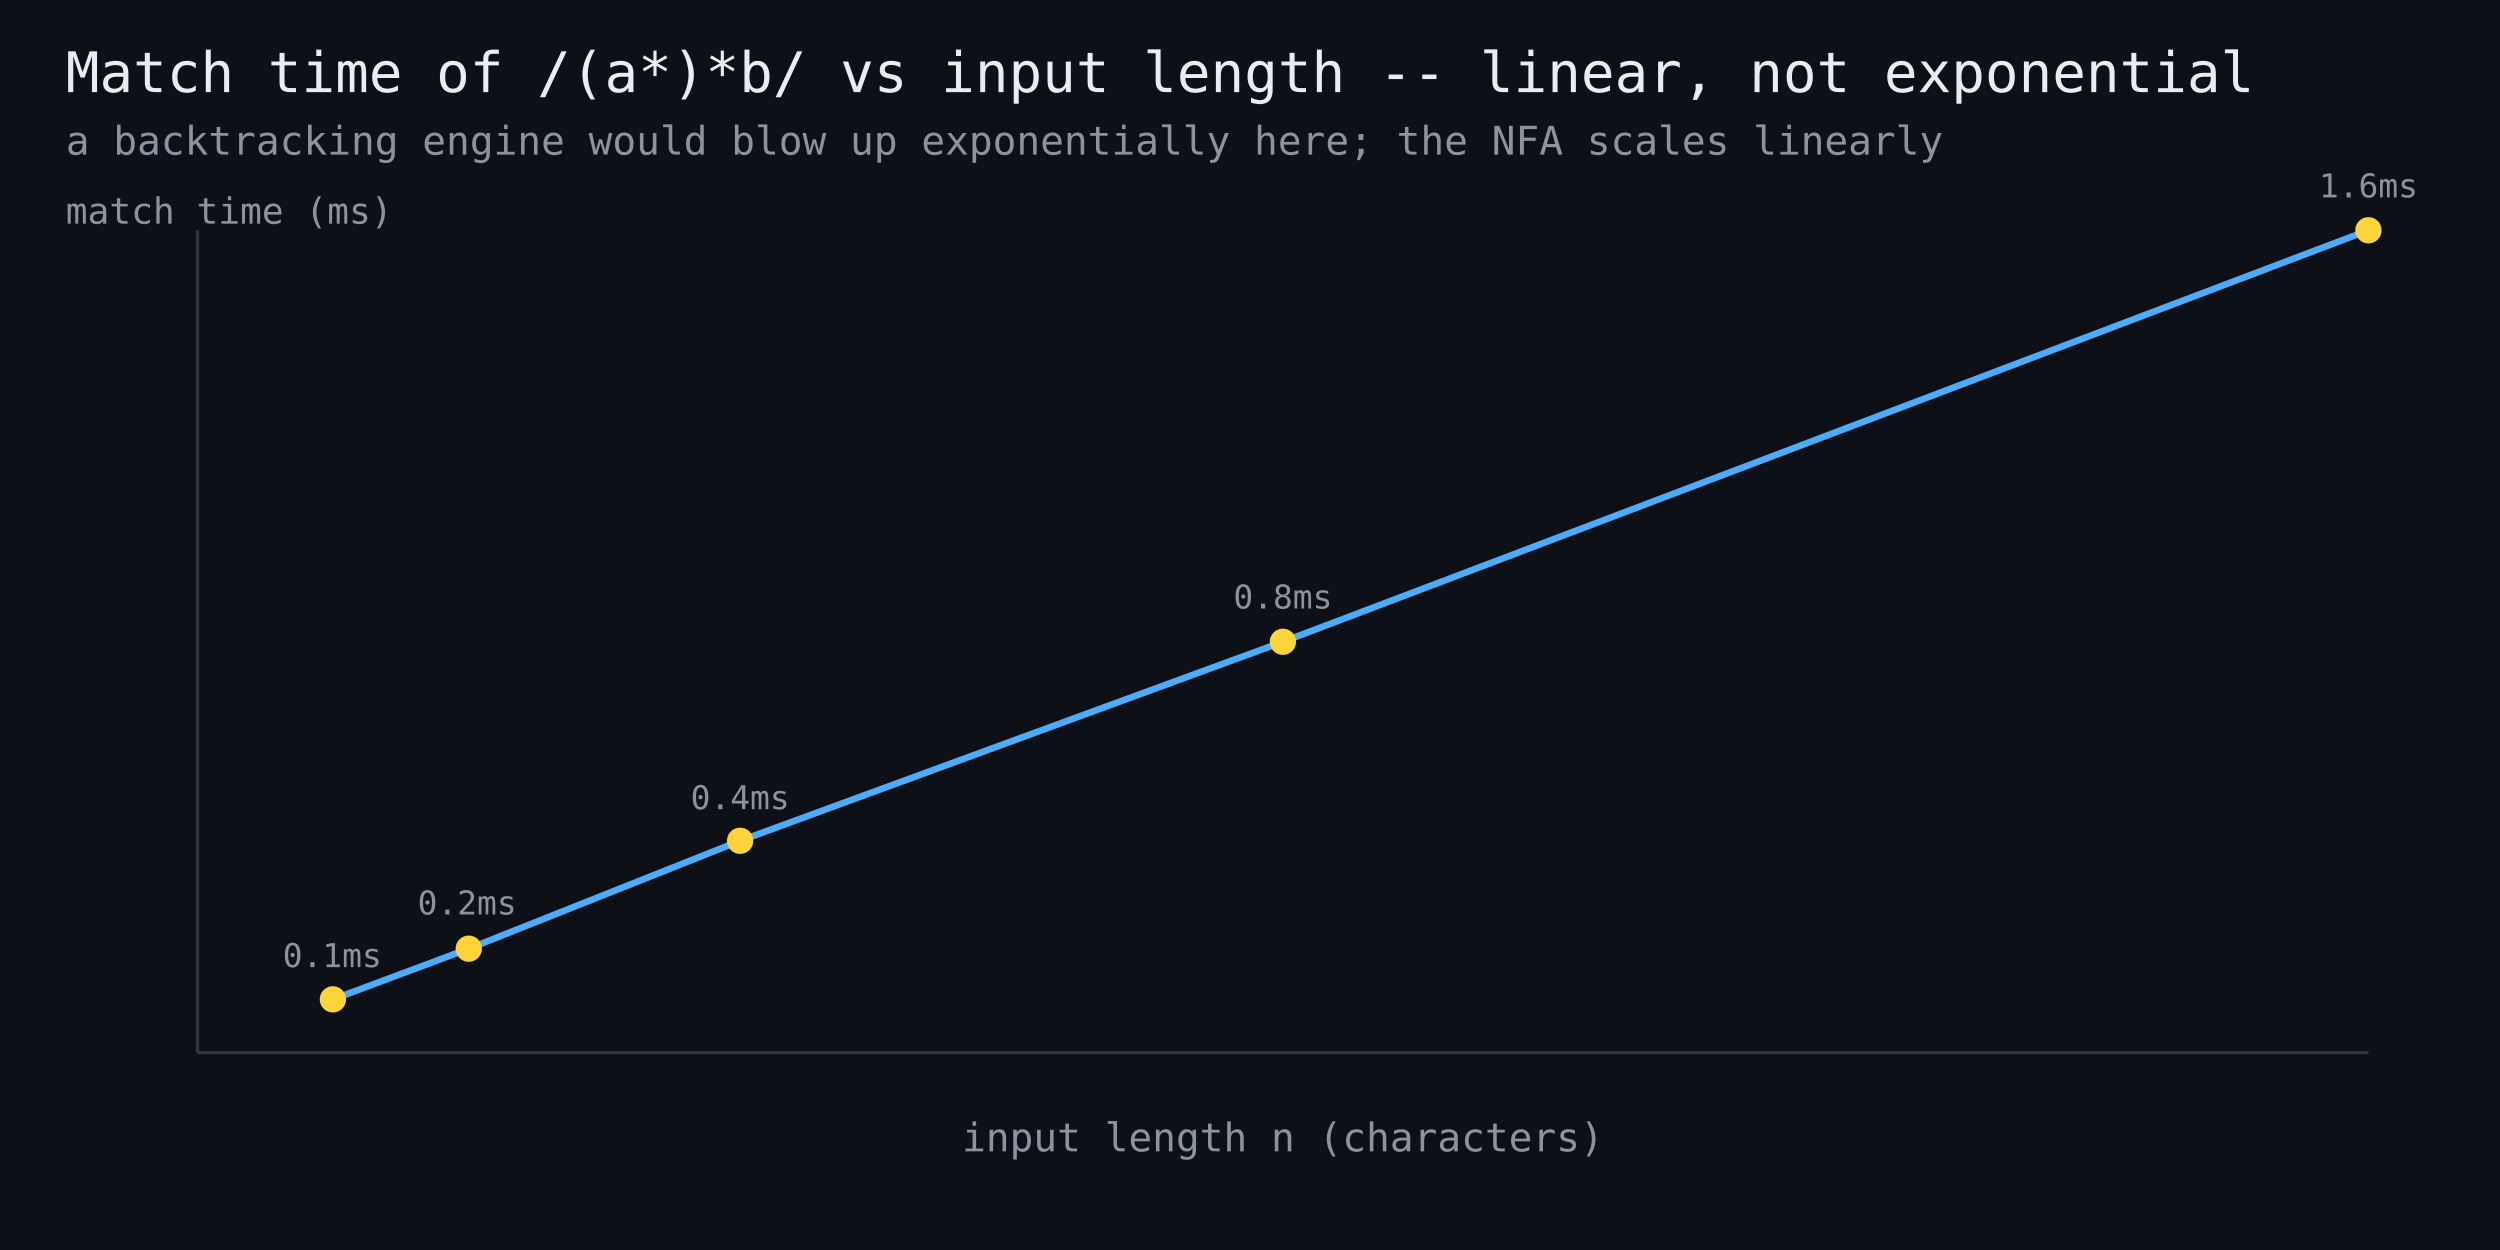
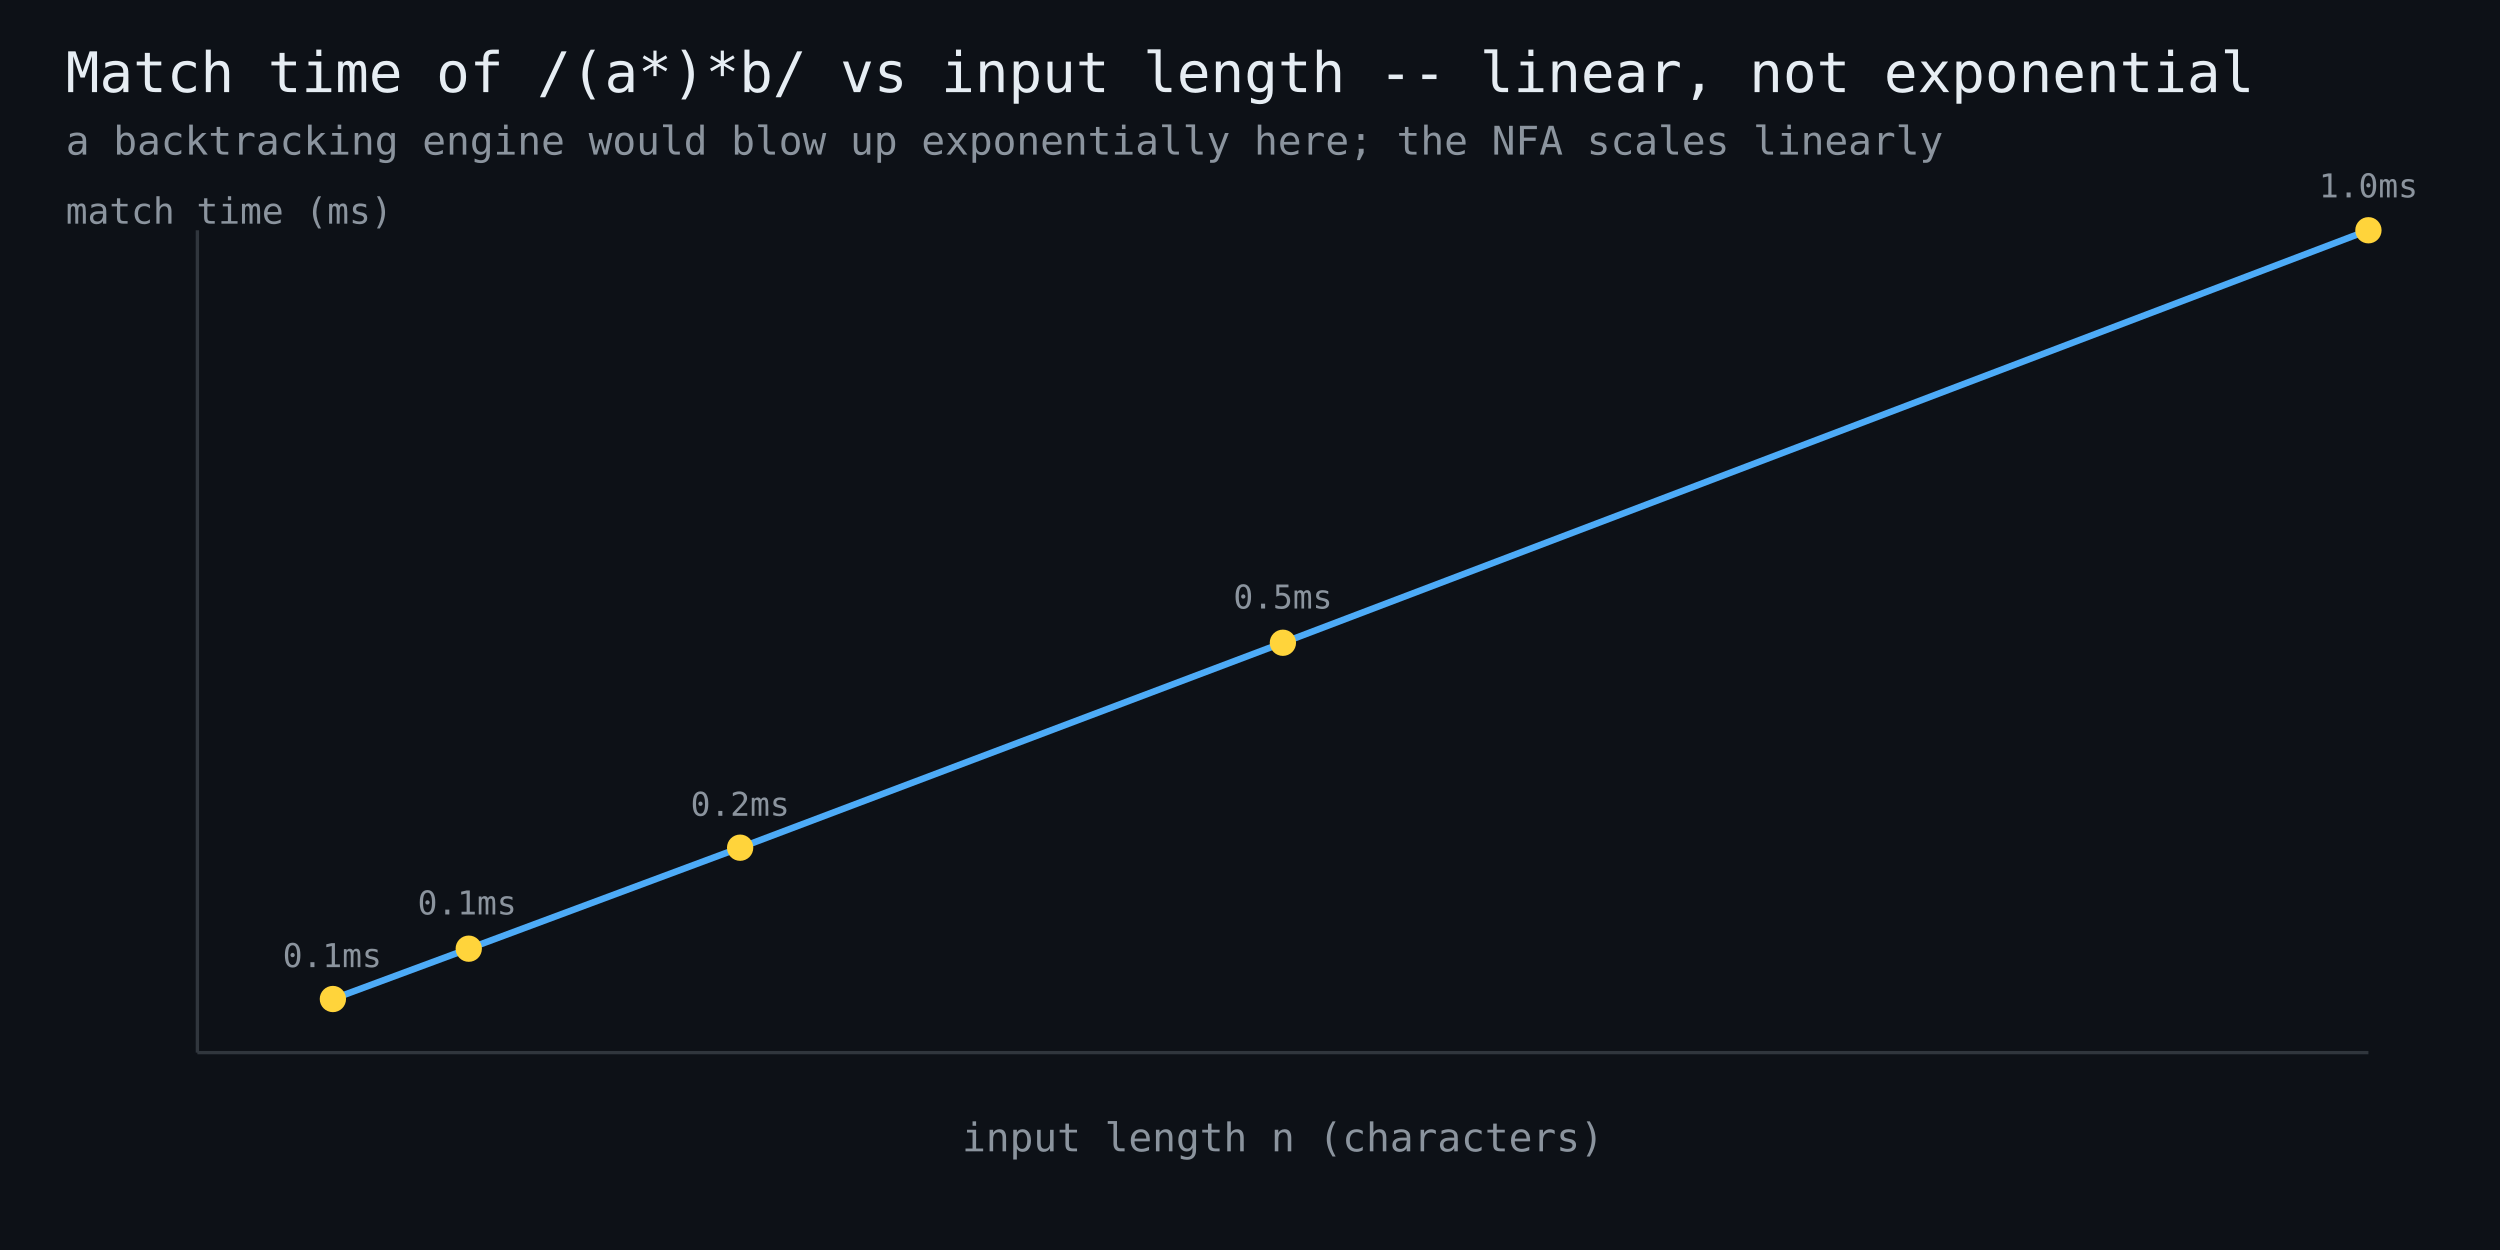
<svg xmlns="http://www.w3.org/2000/svg" width="760" height="380" viewBox="0 0 760 380" font-family="monospace">
  <rect width="760" height="380" fill="#0d1117" />
  <text x="20" y="28" fill="#e6edf3" font-size="17">Match time of /(a*)*b/ vs input length -- linear, not exponential</text>
  <text x="20" y="47" fill="#8b949e" font-size="12">a backtracking engine would blow up exponentially here; the NFA scales linearly</text>
  <line x1="60" y1="320" x2="720" y2="320" stroke="#30363d" stroke-width="1" />
  <line x1="60" y1="320" x2="60" y2="70" stroke="#30363d" stroke-width="1" />
-   <polyline points="101.2,303.8 142.5,288.4 225.0,255.6 390.0,195.1 720.0,70.0" fill="none" stroke="#4dabf7" stroke-width="2" />
-   <circle cx="101.2" cy="303.8" r="4" fill="#ffd43b" />
+   <polyline points="101.2,303.7 142.5,288.4 225.0,257.7 390.0,195.4 720.0,70.0" fill="none" stroke="#4dabf7" stroke-width="2" />
+   <circle cx="101.2" cy="303.7" r="4" fill="#ffd43b" />
  <text x="101" y="294" fill="#8b949e" font-size="10" text-anchor="middle">0.1ms</text>
  <circle cx="142.5" cy="288.4" r="4" fill="#ffd43b" />
-   <text x="142" y="278" fill="#8b949e" font-size="10" text-anchor="middle">0.2ms</text>
-   <circle cx="225.0" cy="255.6" r="4" fill="#ffd43b" />
-   <text x="225" y="246" fill="#8b949e" font-size="10" text-anchor="middle">0.4ms</text>
-   <circle cx="390.0" cy="195.1" r="4" fill="#ffd43b" />
-   <text x="390" y="185" fill="#8b949e" font-size="10" text-anchor="middle">0.8ms</text>
+   <text x="142" y="278" fill="#8b949e" font-size="10" text-anchor="middle">0.1ms</text>
+   <circle cx="225.0" cy="257.7" r="4" fill="#ffd43b" />
+   <text x="225" y="248" fill="#8b949e" font-size="10" text-anchor="middle">0.2ms</text>
+   <circle cx="390.0" cy="195.4" r="4" fill="#ffd43b" />
+   <text x="390" y="185" fill="#8b949e" font-size="10" text-anchor="middle">0.5ms</text>
  <circle cx="720.0" cy="70.0" r="4" fill="#ffd43b" />
-   <text x="720" y="60" fill="#8b949e" font-size="10" text-anchor="middle">1.6ms</text>
+   <text x="720" y="60" fill="#8b949e" font-size="10" text-anchor="middle">1.0ms</text>
  <text x="390" y="350" fill="#8b949e" font-size="12" text-anchor="middle">input length n (characters)</text>
  <text x="20" y="68" fill="#8b949e" font-size="11">match time (ms)</text>
</svg>
